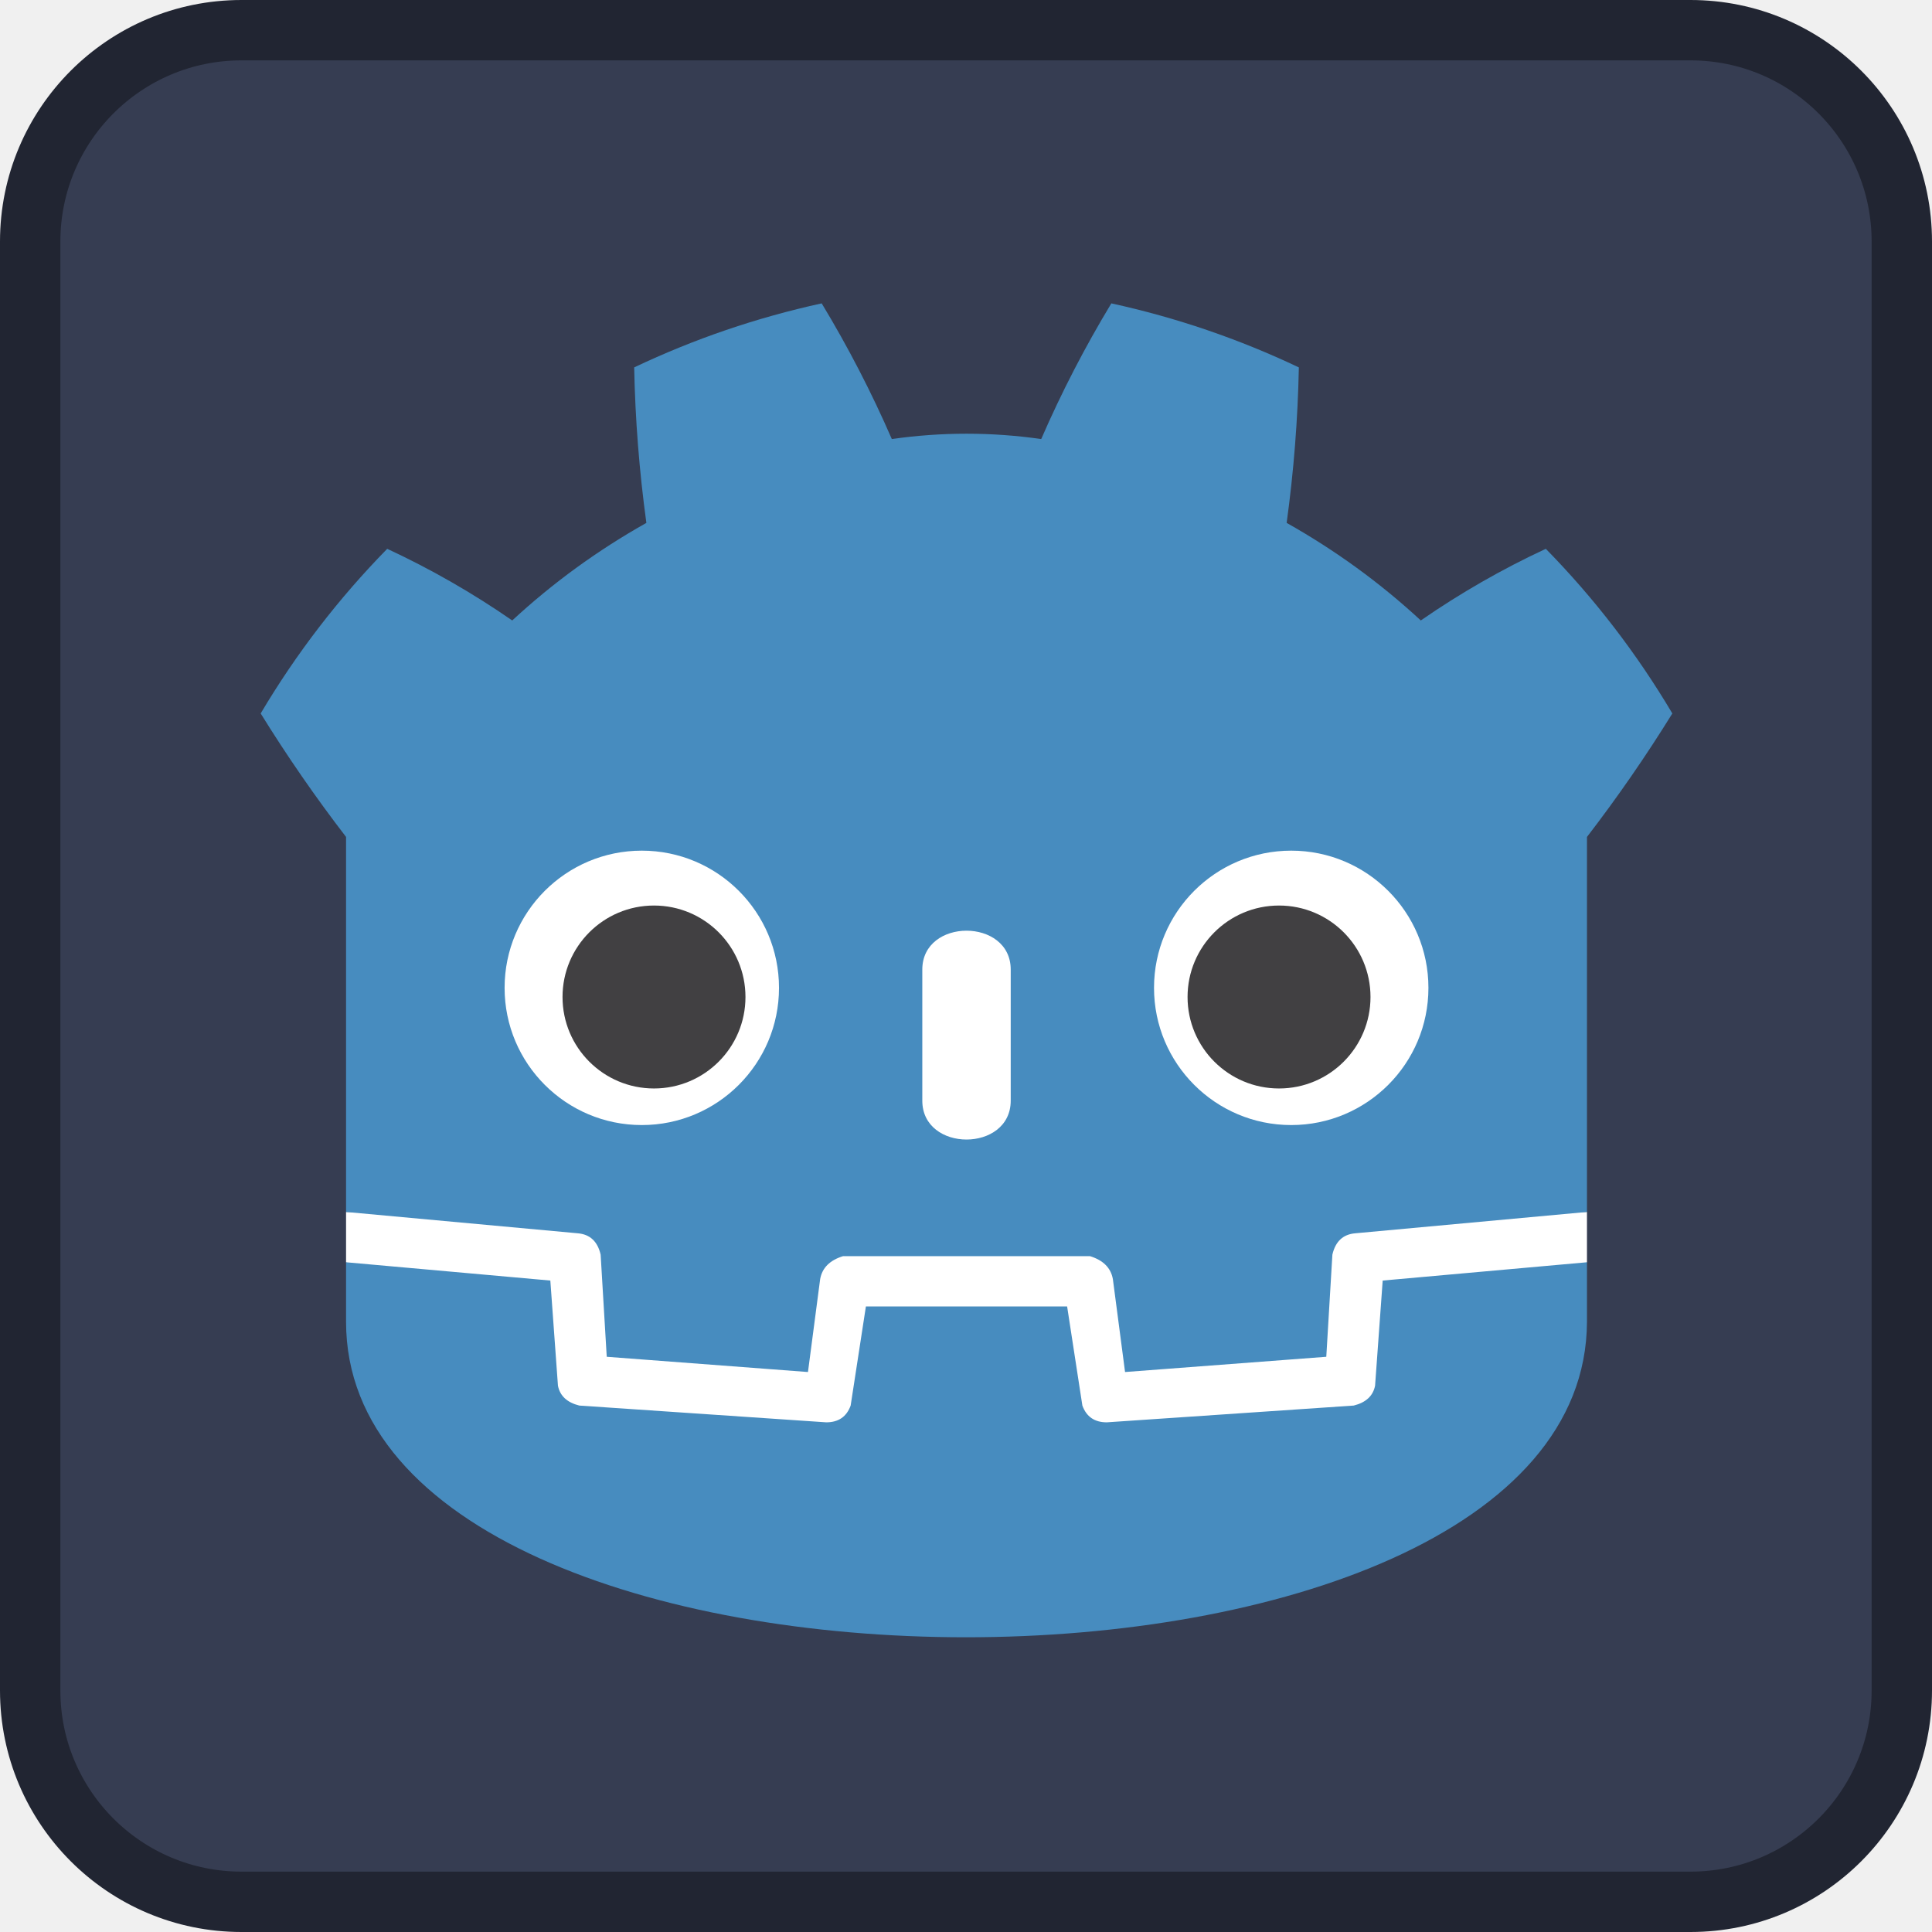
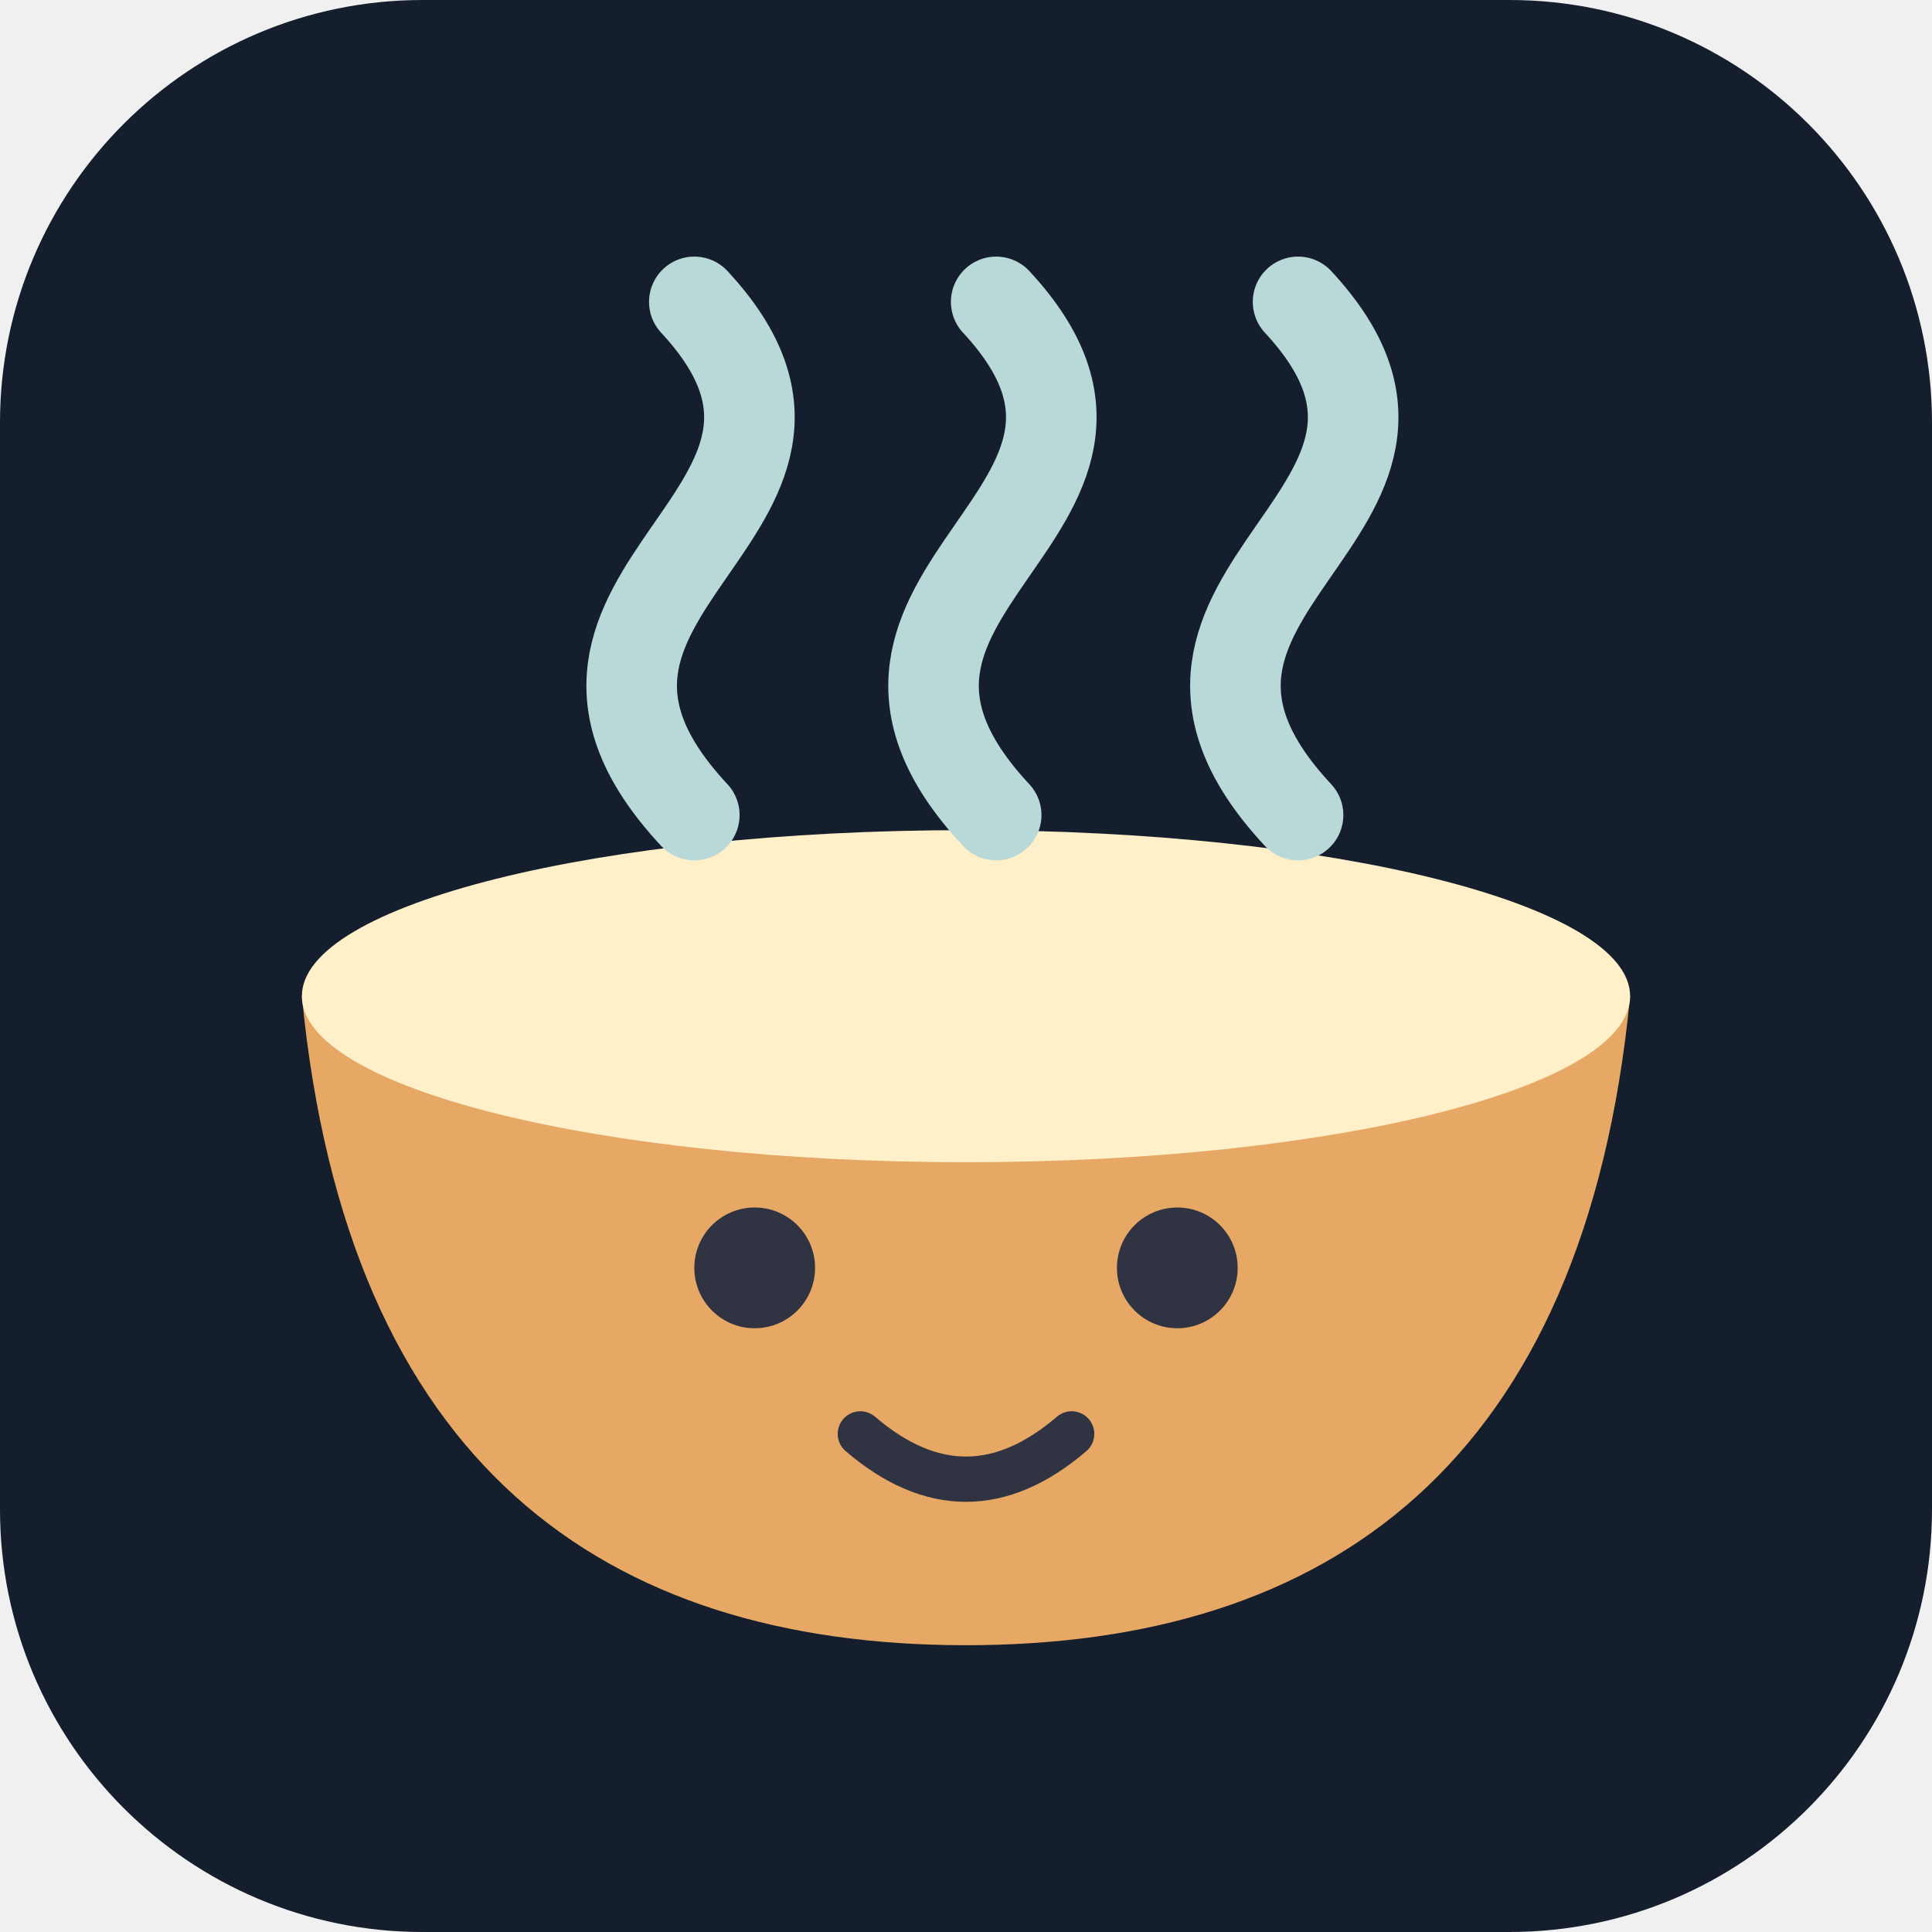
- <svg xmlns="http://www.w3.org/2000/svg" width="128" height="128">
-   <rect width="124" height="124" x="2" y="2" fill="#363d52" stroke="#212532" stroke-width="4" rx="14" />
-   <g fill="#fff" transform="translate(12.322 12.322)scale(.101)">
-     <path d="M105 673v33q407 354 814 0v-33z" />
-     <path fill="#478cbf" d="m105 673 152 14q12 1 15 14l4 67 132 10 8-61q2-11 15-15h162q13 4 15 15l8 61 132-10 4-67q3-13 15-14l152-14V427q30-39 56-81-35-59-83-108-43 20-82 47-40-37-88-64 7-51 8-102-59-28-123-42-26 43-46 89-49-7-98 0-20-46-46-89-64 14-123 42 1 51 8 102-48 27-88 64-39-27-82-47-48 49-83 108 26 42 56 81zm0 33v39c0 276 813 276 814 0v-39l-134 12-5 69q-2 10-14 13l-162 11q-12 0-16-11l-10-65H446l-10 65q-4 11-16 11l-162-11q-12-3-14-13l-5-69z" />
-     <path d="M483 600c0 34 58 34 58 0v-86c0-34-58-34-58 0z" />
-     <circle cx="725" cy="526" r="90" />
-     <circle cx="299" cy="526" r="90" />
-   </g>
-   <g fill="#414042" transform="translate(12.322 12.322)scale(.101)">
-     <circle cx="307" cy="532" r="60" />
-     <circle cx="717" cy="532" r="60" />
-   </g>
+ <svg xmlns="http://www.w3.org/2000/svg" width="128" height="128" viewBox="0 0 128 128">
+   <rect width="128" height="128" rx="28" fill="#151e2c" />
+   <path d="M20 66h88c-3 31-20 43-44 43S23 97 20 66" fill="#e6a864" />
+   <ellipse cx="64" cy="66" rx="44" ry="11" fill="#fff0c9" />
+   <path d="M46 54c-14-15 13-20 0-34m20 34c-14-15 13-20 0-34m20 34c-14-15 13-20 0-34" fill="none" stroke="#b9d8d8" stroke-width="6" stroke-linecap="round" />
+   <circle cx="50" cy="84" r="4" fill="#303442" />
+   <circle cx="78" cy="84" r="4" fill="#303442" />
+   <path d="M57 95q7 6 14 0" fill="none" stroke="#303442" stroke-width="3" stroke-linecap="round" />
</svg>
